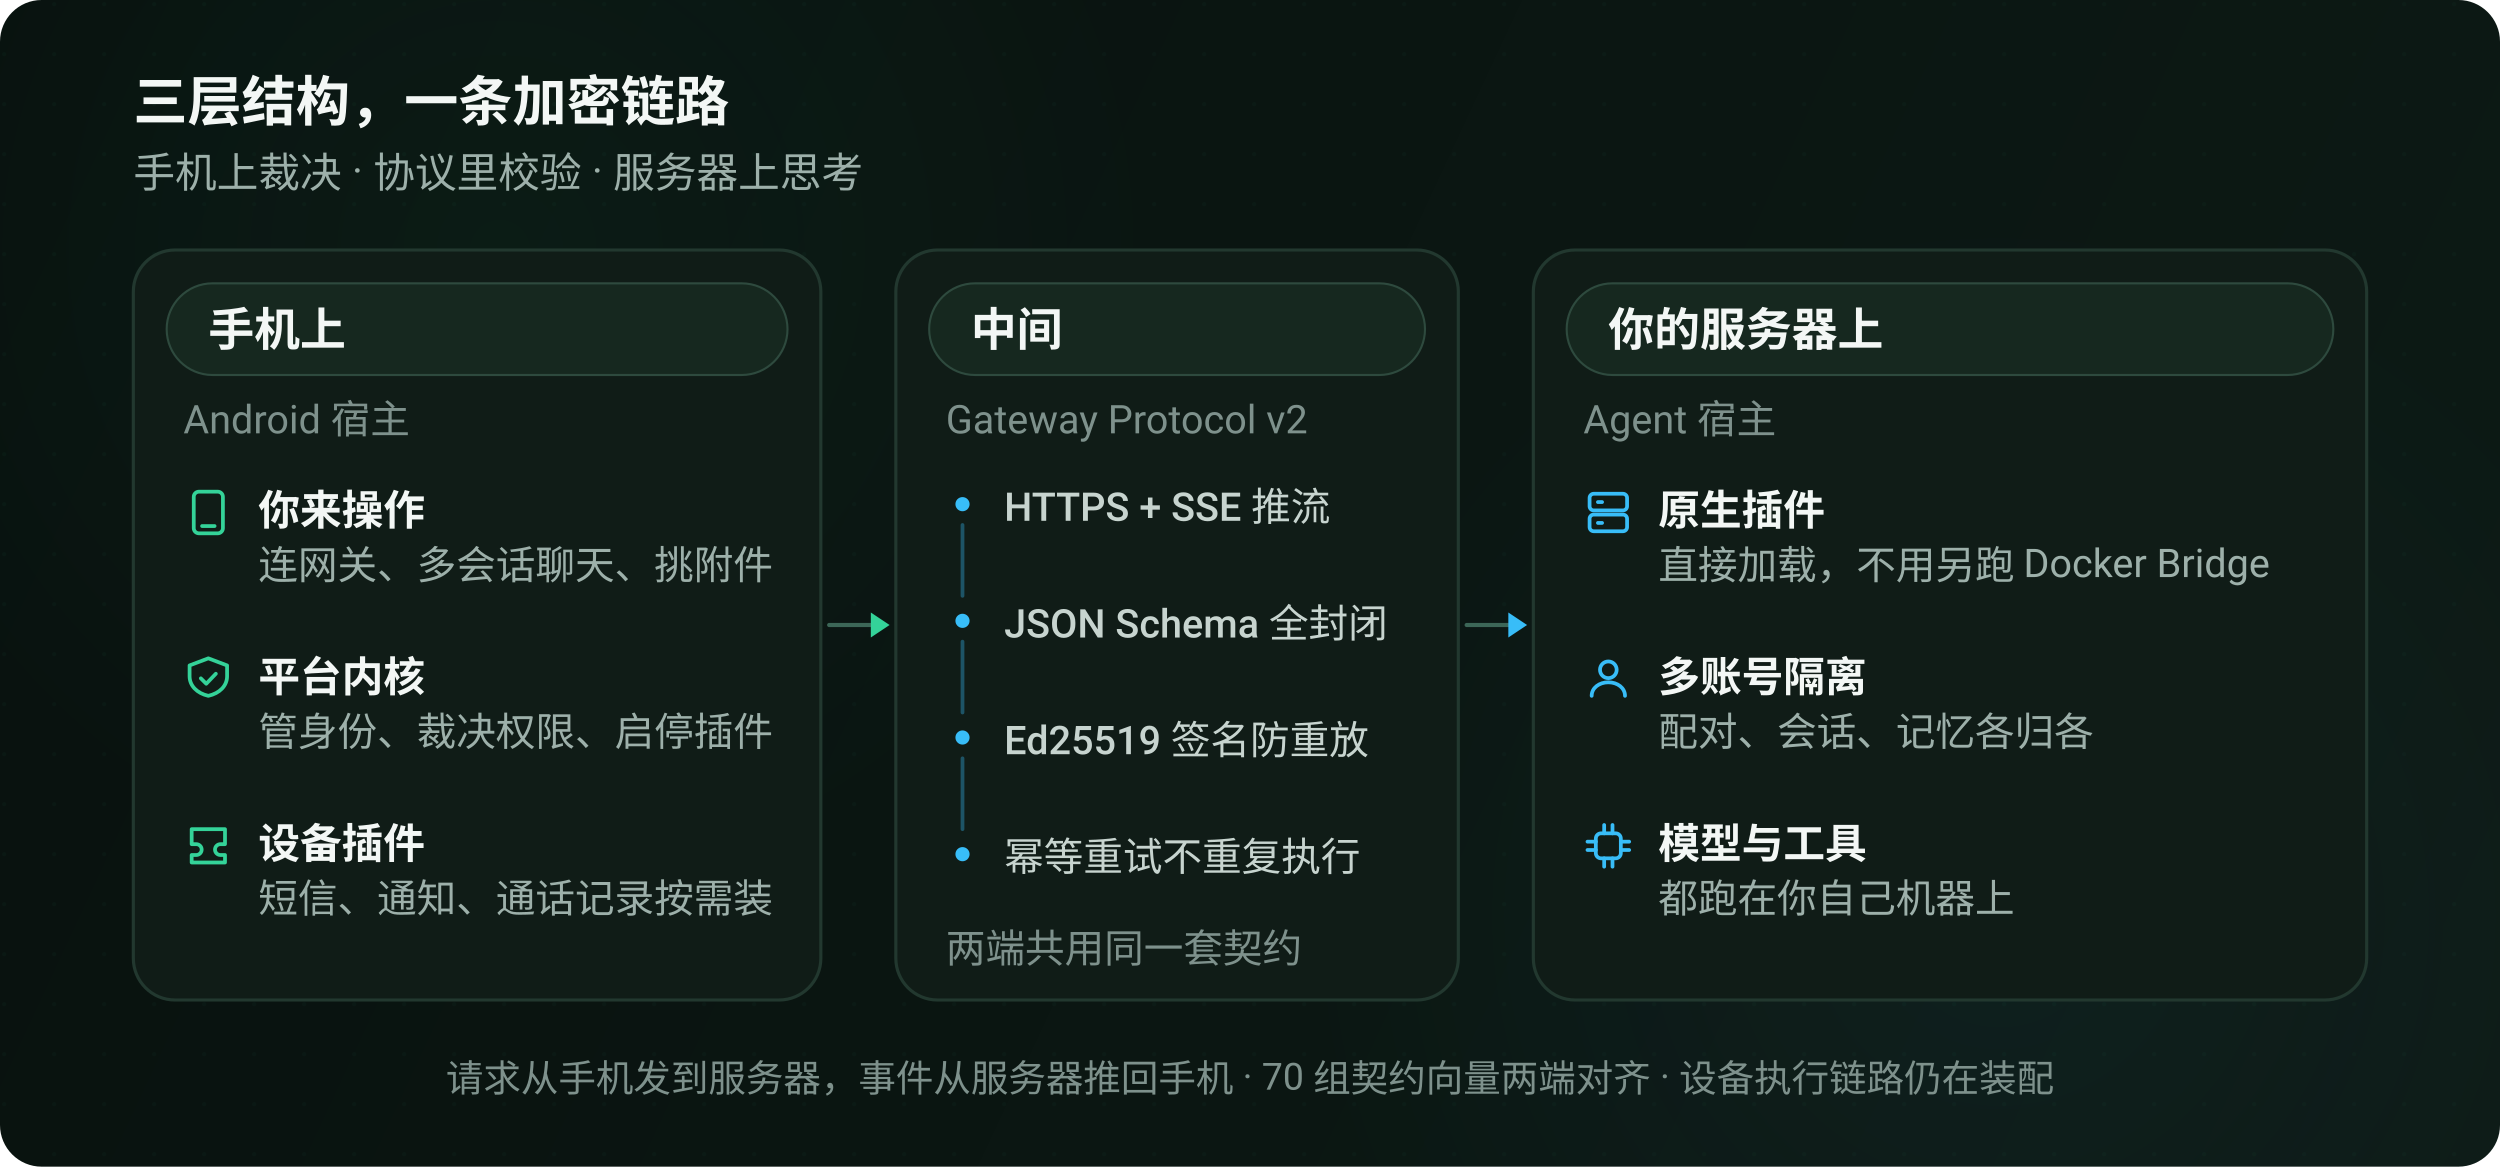
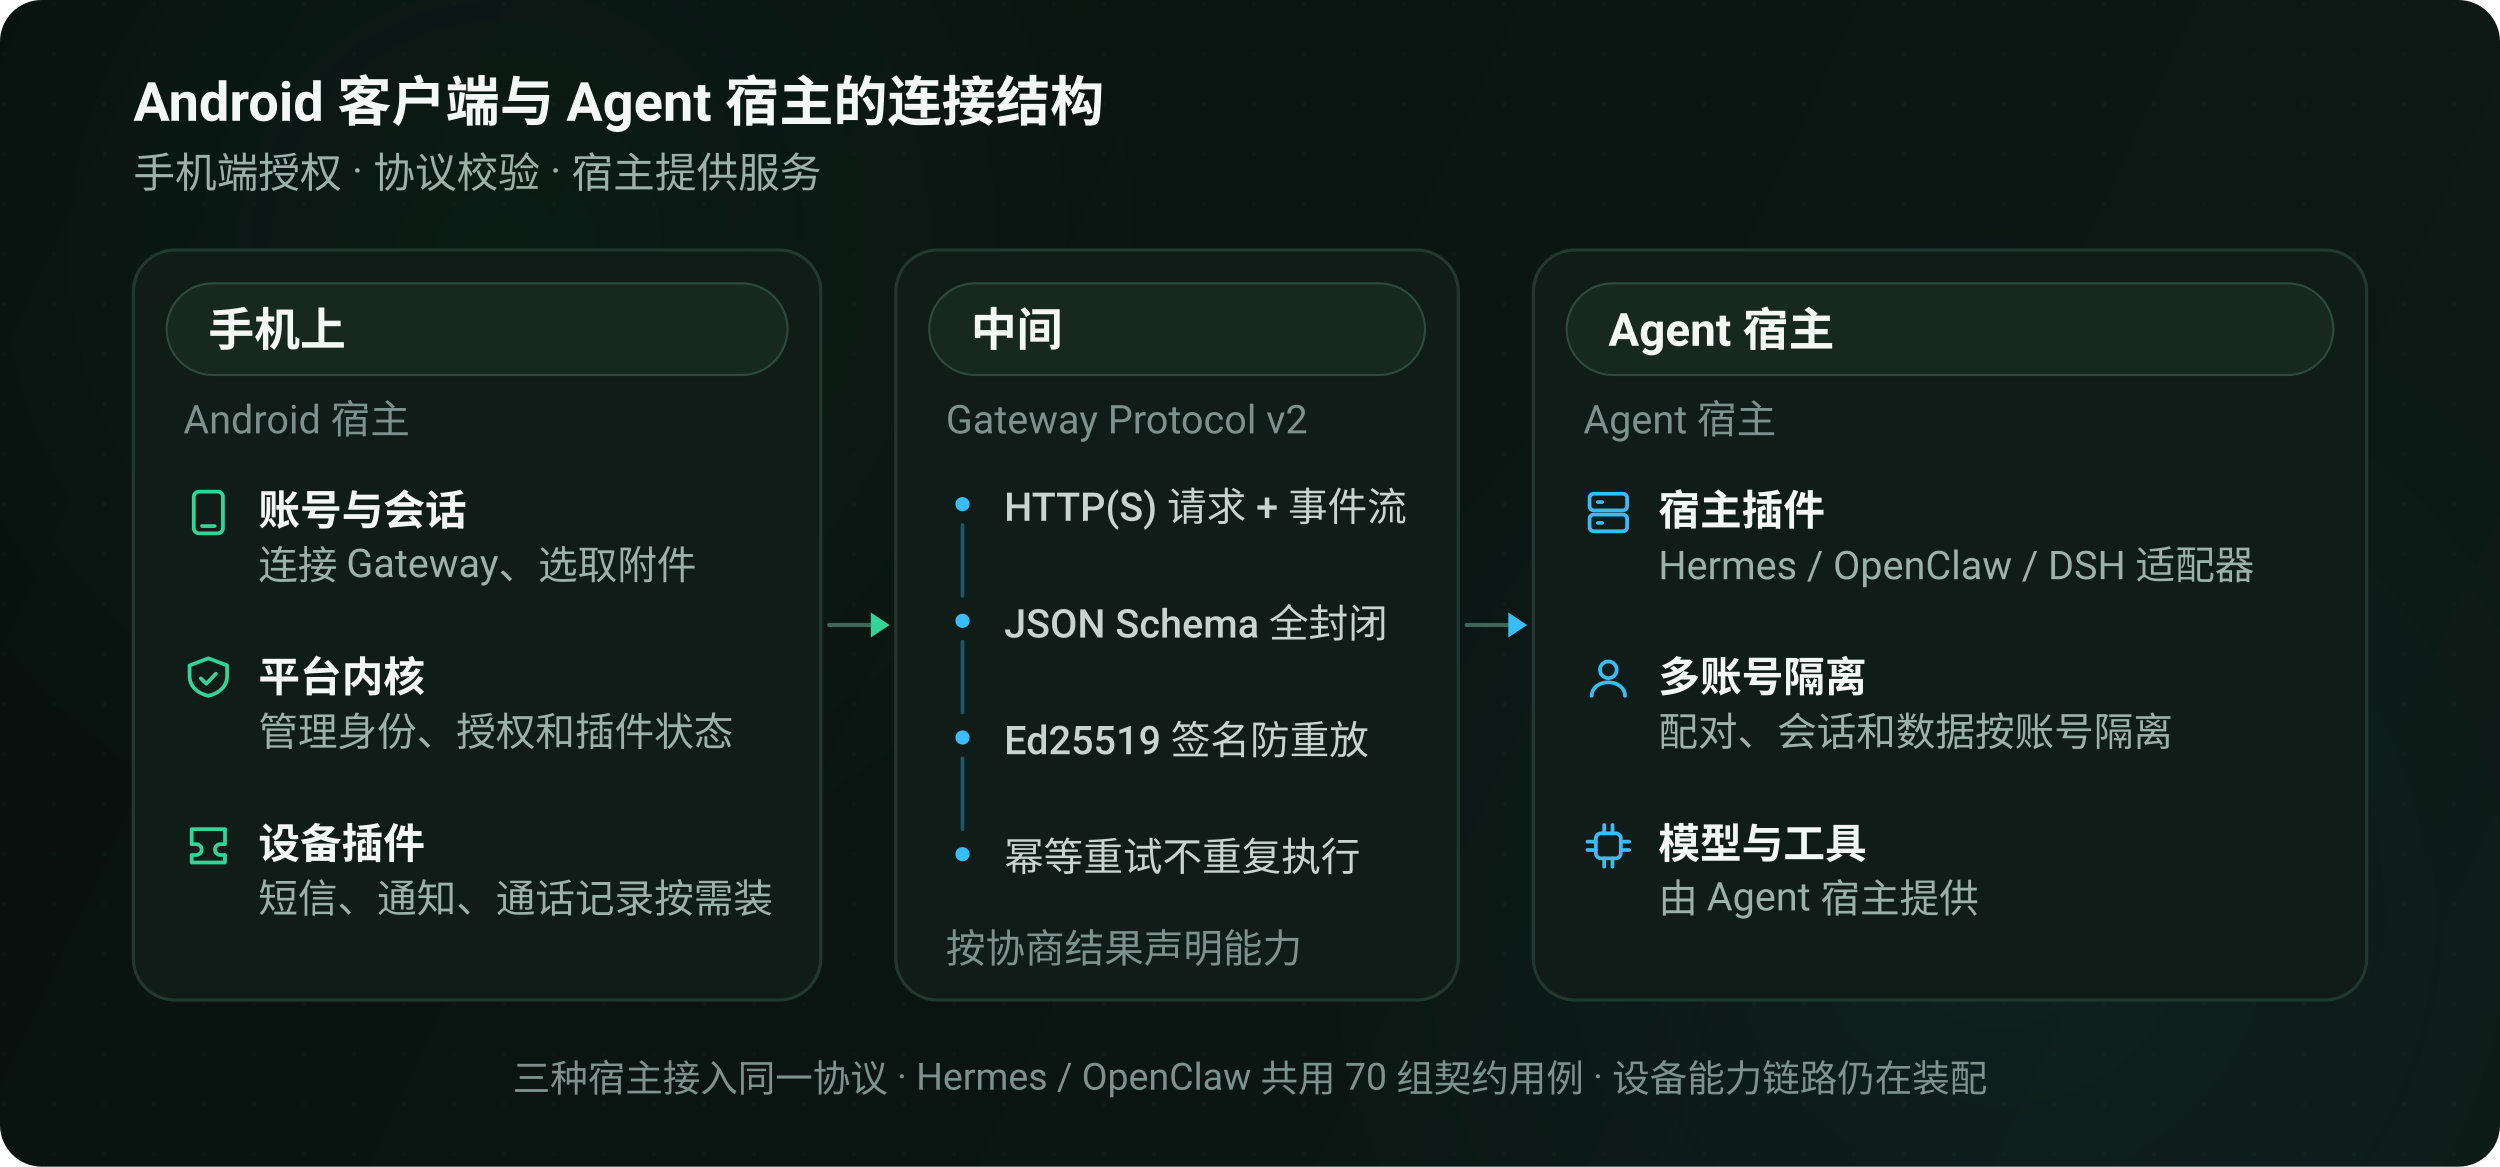
- <svg xmlns="http://www.w3.org/2000/svg" viewBox="0 0 1200 560" width="100%" height="auto" role="img" aria-label="架构：手机侧裁决、协议层校验、服务器侧思考">
+ <svg xmlns="http://www.w3.org/2000/svg" viewBox="0 0 1200 560" width="100%" height="auto" role="img" aria-label="架构：Android 客户端通过 Gateway Protocol 连接 Agent 宿主">
  <defs>
    <linearGradient id="archBg" x1="0" y1="0" x2="1200" y2="560" gradientUnits="userSpaceOnUse">
      <stop offset="0" stop-color="#08110E" />
      <stop offset="1" stop-color="#0D1A15" />
    </linearGradient>
    <radialGradient id="archGlowMint" gradientUnits="userSpaceOnUse" cx="240" cy="120" r="320">
      <stop offset="0" stop-color="#34D399" />
      <stop offset="1" stop-color="#34D399" stop-opacity="0" />
    </radialGradient>
    <radialGradient id="archGlowSky" gradientUnits="userSpaceOnUse" cx="960" cy="440" r="340">
      <stop offset="0" stop-color="#38BDF8" />
      <stop offset="1" stop-color="#38BDF8" stop-opacity="0" />
    </radialGradient>
    <pattern id="archDots" width="24" height="24" patternUnits="userSpaceOnUse">
      <circle cx="2" cy="2" r="1" fill="#34D399" />
    </pattern>
    <clipPath id="archClip">
      <rect width="1200" height="560" rx="20" />
    </clipPath>
  </defs>
  <style>
    .h-title { font-size: 26px; font-weight: 700; fill: #F3F7F5; }
    .h-sub   { font-size: 20px; font-weight: 400; fill: #9DB0AA; }
    .col-title { font-size: 22px; font-weight: 700; fill: #F3F7F5; }
    .col-sub   { font-size: 19px; font-weight: 400; fill: #7E918C; }
    .item-title { font-size: 20px; font-weight: 600; fill: #F3F7F5; }
    .item-desc  { font-size: 19px; font-weight: 400; fill: #9DB0AA; }
    .proto-item { font-size: 19px; font-weight: 500; fill: #C7D4CF; }
    .foot       { font-size: 18px; font-weight: 400; fill: #7E918C; }
  </style>
  <g font-family="-apple-system, BlinkMacSystemFont, 'Segoe UI', Roboto, 'PingFang SC', 'Noto Sans CJK SC', 'Microsoft YaHei', sans-serif">
    <rect width="1200" height="560" rx="20" fill="url(#archBg)" />
    <g clip-path="url(#archClip)">
      <rect width="1200" height="560" fill="url(#archDots)" opacity="0.03" />
      <circle cx="240" cy="120" r="320" fill="url(#archGlowMint)" opacity="0.05" />
      <circle cx="960" cy="440" r="340" fill="url(#archGlowSky)" opacity="0.05" />
    </g>
-     <text x="64" y="58" class="h-title">三层结构，一条加密链路</text>
-     <text x="64" y="90" class="h-sub">手机上裁决 · 协议里校验 · 服务器上思考</text>
+     <text x="64" y="58" class="h-title">Android 客户端与 Agent 宿主的连接结构</text>
+     <text x="64" y="90" class="h-sub">手机端授权 · 协议校验 · 宿主提供服务</text>
    <g transform="translate(64,120)">
      <rect width="330" height="360" rx="20" fill="#101C17" stroke="#22382F" stroke-width="1.5" />
      <rect x="16" y="16" width="298" height="44" rx="22" fill="#16281F" stroke="#2E4A3E" stroke-width="1" />
      <text x="36" y="46" class="col-title">手机上</text>
      <text x="24" y="88" class="col-sub">Android 宿主</text>
      <g transform="translate(24,114)" fill="none" stroke="#34D399" stroke-width="1.8" stroke-linecap="round" stroke-linejoin="round">
        <rect x="5" y="2" width="14" height="20" rx="2.5" />
        <path d="M9 18.5h6" />
      </g>
-       <text x="60" y="132" class="item-title">你来操作</text>
-       <text x="60" y="158" class="item-desc">连网关、多会话聊天、挑附件</text>
+       <text x="60" y="132" class="item-title">账号与会话</text>
+       <text x="60" y="158" class="item-desc">连接 Gateway、选取附件</text>
      <g transform="translate(24,194)" fill="none" stroke="#34D399" stroke-width="1.8" stroke-linecap="round" stroke-linejoin="round">
        <path d="M12 2 21 5.4v5.2c0 4.6-3.6 8.2-9 9.4-5.4-1.2-9-4.8-9-9.4V5.4L12 2Z" />
        <path d="M8.4 11.6l2.6 2.6 4.6-4.8" />
      </g>
      <text x="60" y="212" class="item-title">平台内核</text>
-       <text x="60" y="238" class="item-desc">管身份、裁决权限、启停插件</text>
+       <text x="60" y="238" class="item-desc">管理身份、授权和插件状态</text>
      <g transform="translate(24,274)" fill="none" stroke="#34D399" stroke-width="1.8" stroke-linecap="round" stroke-linejoin="round">
        <path d="M4 4h16v7.2h-2.2a2.6 2.6 0 0 0 0 5.2H20V20H4v-3.6h2.2a2.6 2.6 0 0 0 0-5.2H4V4Z" />
      </g>
      <text x="60" y="292" class="item-title">设备插件</text>
      <text x="60" y="318" class="item-desc">短信、通知、通话记录按需装</text>
    </g>
    <path d="M398 300h20" stroke="#3C6657" stroke-width="2" stroke-linecap="round" />
    <polygon points="418,294 418,306 427,300" fill="#34D399" />
    <g transform="translate(430,120)">
      <rect width="270" height="360" rx="20" fill="#101C17" stroke="#22382F" stroke-width="1.5" />
      <rect x="16" y="16" width="238" height="44" rx="22" fill="#16281F" stroke="#2E4A3E" stroke-width="1" />
      <text x="36" y="46" class="col-title">中间</text>
      <text x="24" y="88" class="col-sub">Gateway Protocol v2</text>
      <g stroke="#38BDF8" stroke-width="1.8" stroke-linecap="round" fill="none">
        <circle cx="32" cy="122" r="3.4" fill="#38BDF8" stroke="none" />
        <circle cx="32" cy="178" r="3.4" fill="#38BDF8" stroke="none" />
        <circle cx="32" cy="234" r="3.4" fill="#38BDF8" stroke="none" />
        <circle cx="32" cy="290" r="3.4" fill="#38BDF8" stroke="none" />
        <path d="M32 132v34M32 188v34M32 244v34" stroke-opacity="0.35" />
      </g>
-       <text x="52" y="130" class="proto-item">HTTPS + SSE 推流</text>
+       <text x="52" y="130" class="proto-item">HTTP(S) 请求 + 事件流</text>
      <text x="52" y="186" class="proto-item">JSON Schema 全封闭</text>
      <text x="52" y="242" class="proto-item">Ed25519 签名防重放</text>
      <text x="52" y="298" class="proto-item">幂等重试不重复执行</text>
-       <text x="24" y="342" class="col-sub">两端共用同一套契约</text>
+       <text x="24" y="342" class="col-sub">按协商结果声明能力</text>
    </g>
    <path d="M704 300h20" stroke="#3C6657" stroke-width="2" stroke-linecap="round" />
    <polygon points="724,294 724,306 733,300" fill="#38BDF8" />
    <g transform="translate(736,120)">
      <rect width="400" height="360" rx="20" fill="#101C17" stroke="#22382F" stroke-width="1.5" />
      <rect x="16" y="16" width="368" height="44" rx="22" fill="#16281F" stroke="#2E4A3E" stroke-width="1" />
-       <text x="36" y="46" class="col-title">你的服务器上</text>
+       <text x="36" y="46" class="col-title">Agent 宿主</text>
      <text x="24" y="88" class="col-sub">Agent 宿主</text>
      <g transform="translate(24,114)" fill="none" stroke="#38BDF8" stroke-width="1.8" stroke-linecap="round" stroke-linejoin="round">
        <rect x="3" y="3" width="18" height="8" rx="2" />
        <rect x="3" y="13" width="18" height="8" rx="2" />
        <path d="M7 7h2M7 17h2" />
      </g>
-       <text x="60" y="132" class="item-title">原生插件</text>
-       <text x="60" y="158" class="item-desc">直接加载，不用另跑 Docker Bridge</text>
+       <text x="60" y="132" class="item-title">宿主插件</text>
+       <text x="60" y="158" class="item-desc">Hermes / OpenClaw / DSH 适配器</text>
      <g transform="translate(24,194)" fill="none" stroke="#38BDF8" stroke-width="1.8" stroke-linecap="round" stroke-linejoin="round">
        <circle cx="12" cy="7.5" r="4" />
        <path d="M4 20c0-3.8 3.6-6.5 8-6.5s8 2.7 8 6.5" />
      </g>
      <text x="60" y="212" class="item-title">多账号隔离</text>
-       <text x="60" y="238" class="item-desc">配对、会话、记忆各归各</text>
+       <text x="60" y="238" class="item-desc">配对、会话和数据按账号隔离</text>
      <g transform="translate(24,274)" fill="none" stroke="#38BDF8" stroke-width="1.8" stroke-linecap="round" stroke-linejoin="round">
        <rect x="6" y="6" width="12" height="12" rx="2.5" />
        <path d="M10 2v4M14 2v4M10 18v4M14 18v4M2 10h4M2 14h4M18 10h4M18 14h4" />
      </g>
      <text x="60" y="292" class="item-title">模型与工具</text>
-       <text x="60" y="318" class="item-desc">都跑在你自己机器上</text>
+       <text x="60" y="318" class="item-desc">由 Agent 宿主提供</text>
    </g>
-     <text x="600" y="524" text-anchor="middle" class="foot">请求从手机发到服务器，事件从服务器推回手机 · 70 组契约向量两端对齐 · 设备执行链路仍在装配</text>
+     <text x="600" y="524" text-anchor="middle" class="foot">三种宿主接入同一协议 · Hermes / OpenClaw 共用 70 组契约用例 · 设备能力链路仍在装配</text>
  </g>
</svg>
